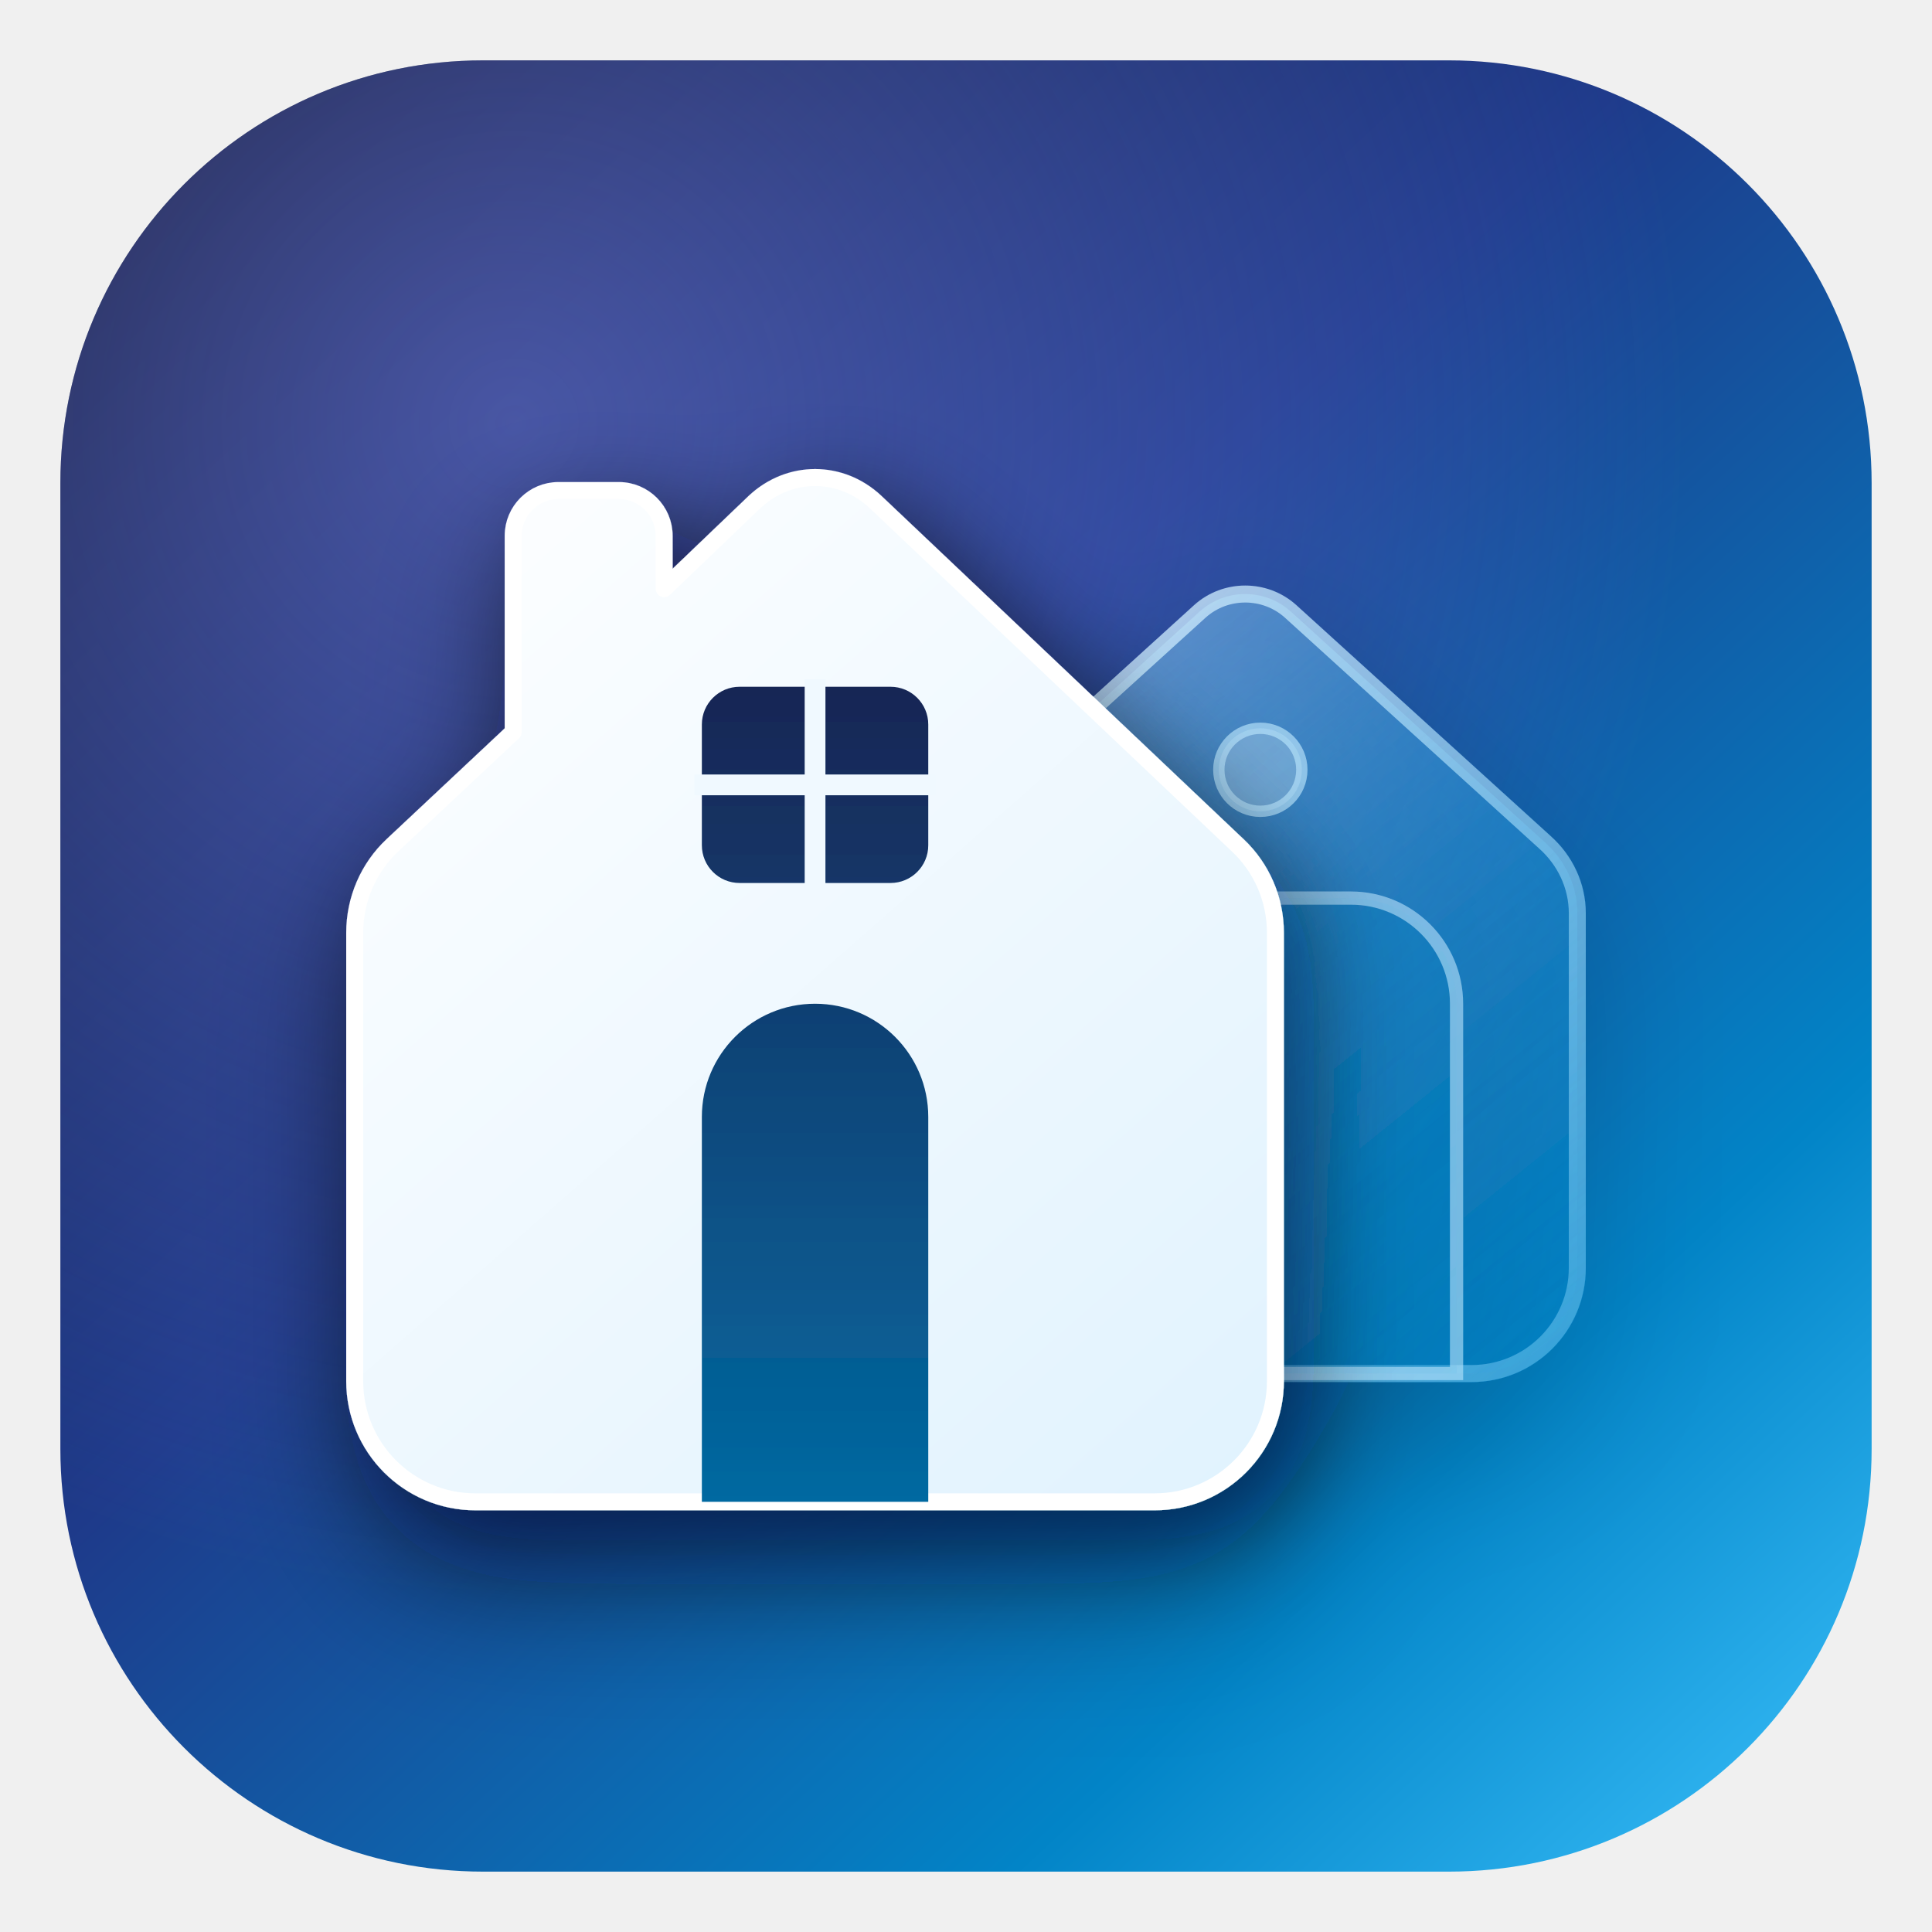
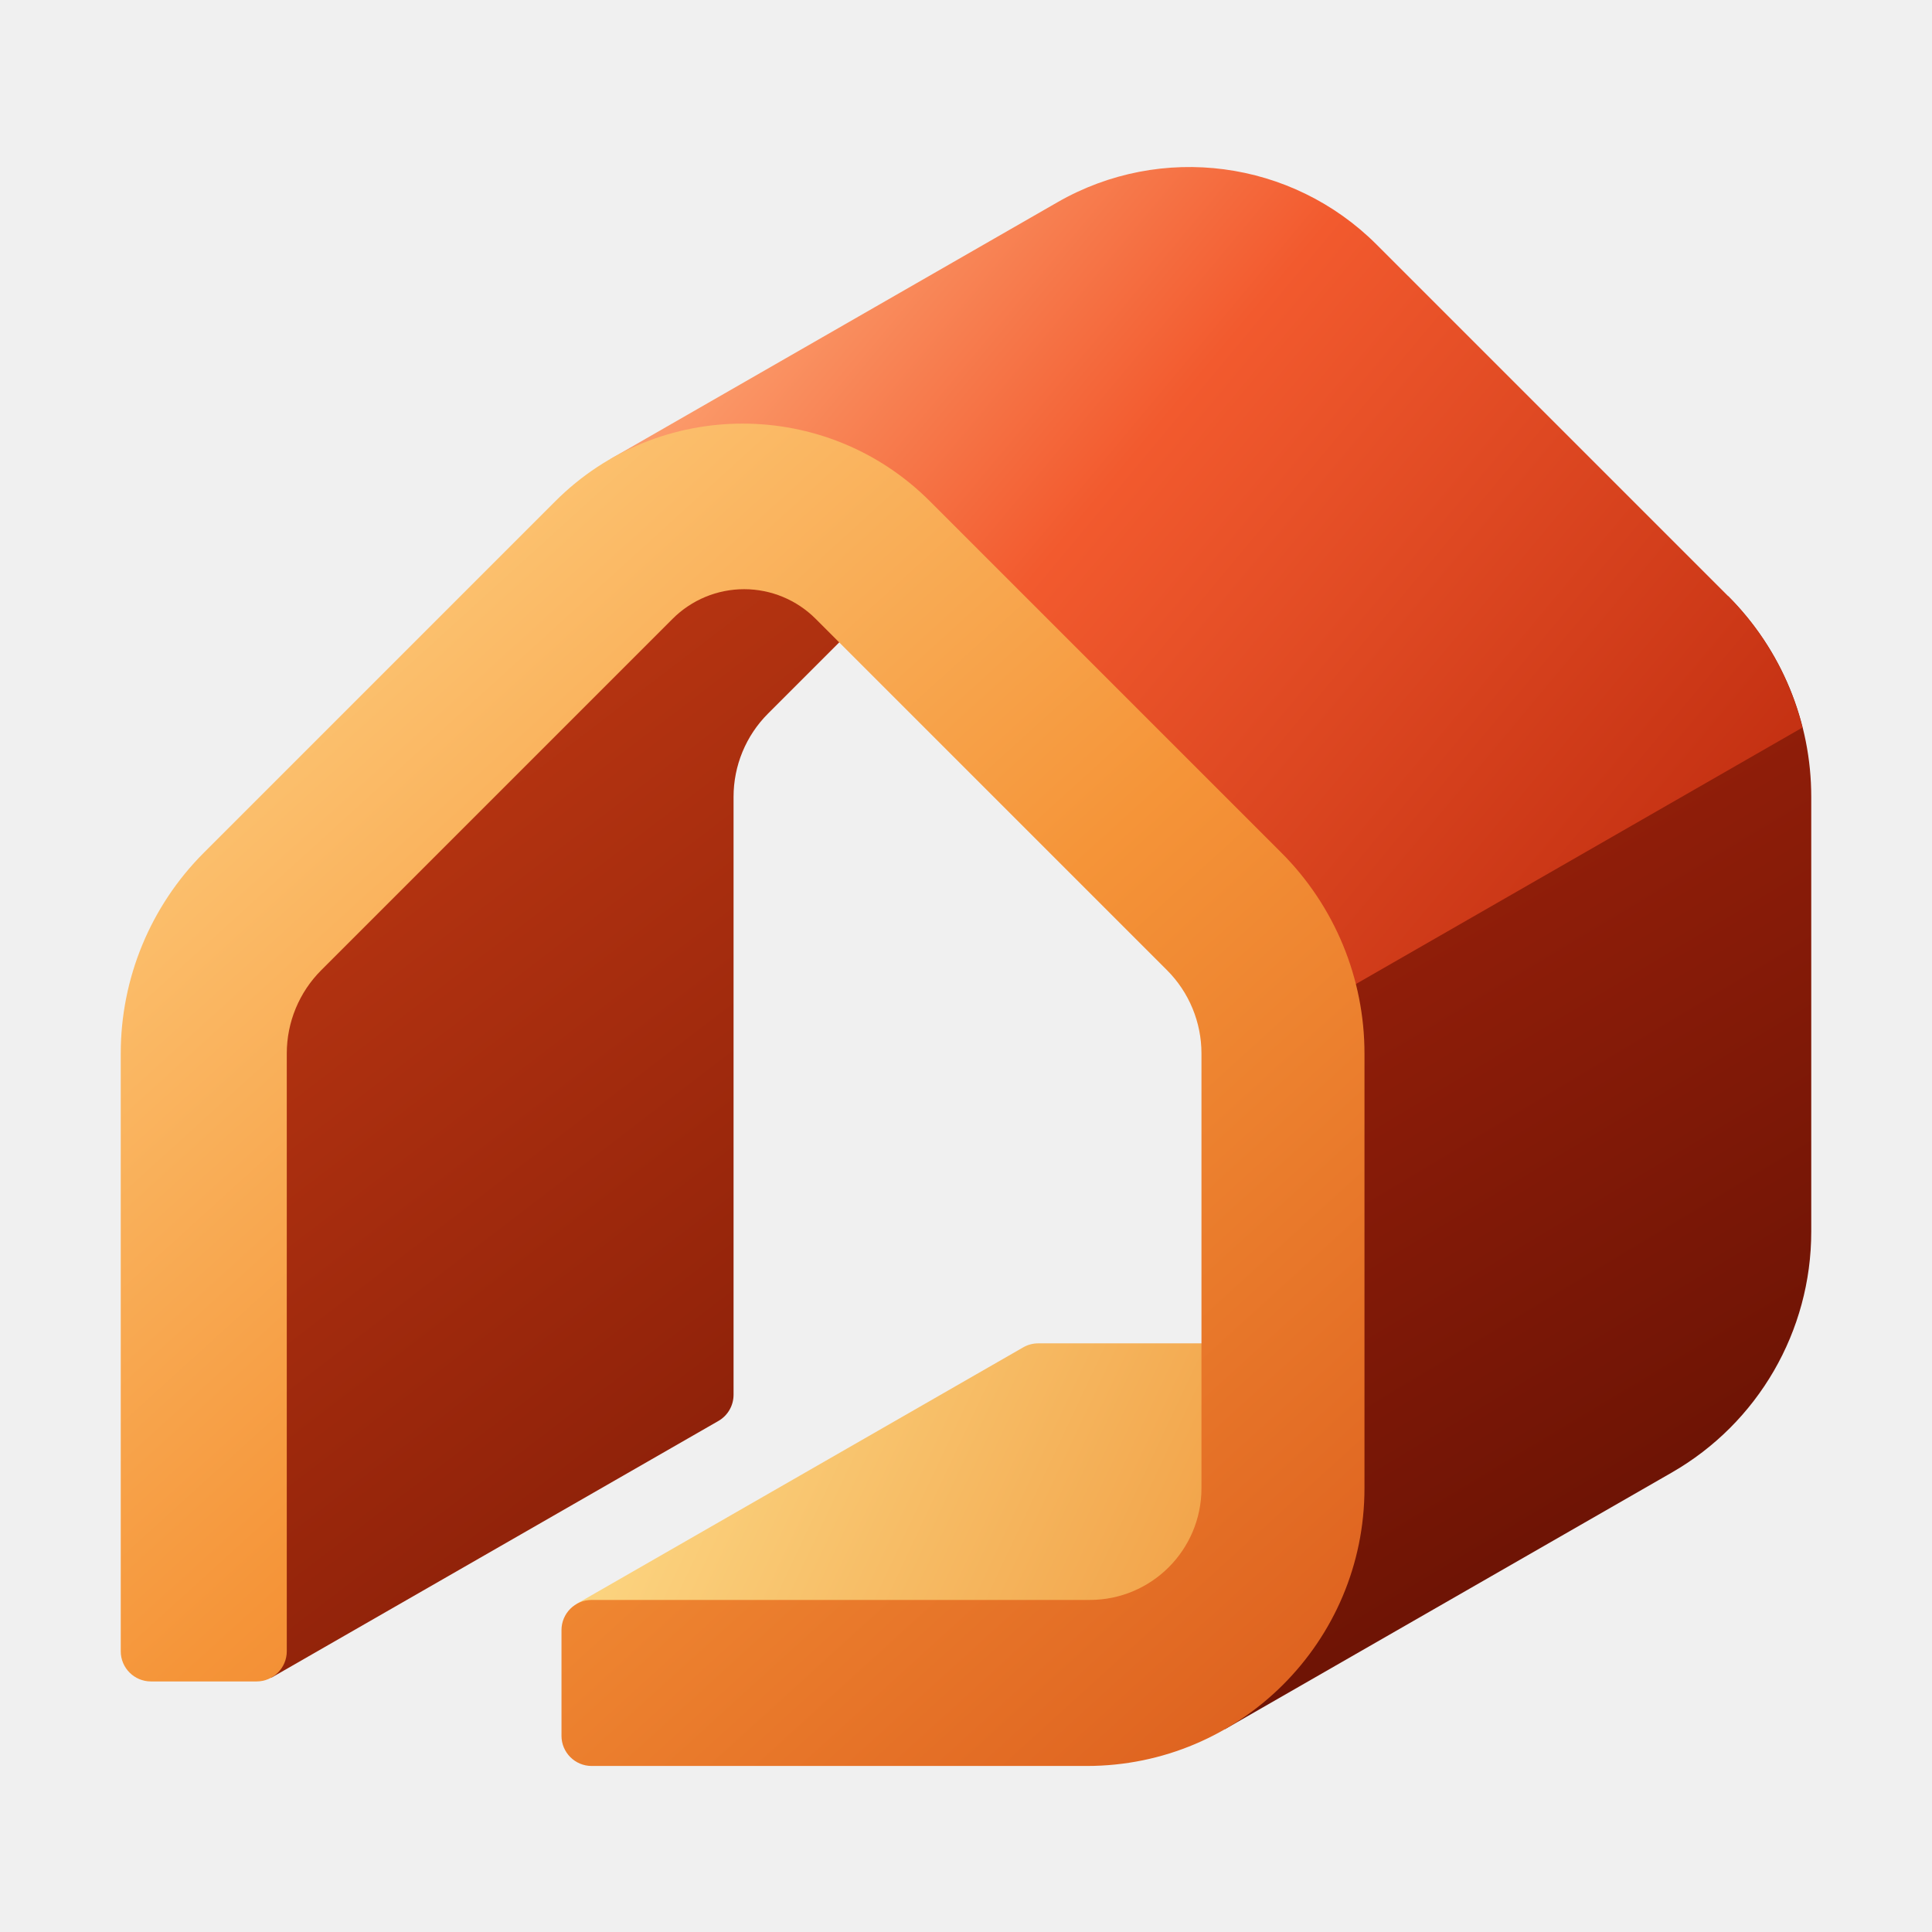
- <svg xmlns="http://www.w3.org/2000/svg" viewBox="0 0 512 512" width="512" height="512" fill="none">
+ <svg xmlns="http://www.w3.org/2000/svg" width="512" height="512" viewBox="0 0 64 64">
  <defs>
-     <linearGradient id="bg2" x1="32" y1="16" x2="480" y2="496" gradientUnits="userSpaceOnUse">
-       <stop offset="0%" stop-color="#0B1026" />
-       <stop offset="42%" stop-color="#1E3A8A" />
-       <stop offset="78%" stop-color="#0284C7" />
-       <stop offset="100%" stop-color="#38BDF8" />
+     <linearGradient id="r" x1="22" y1="6" x2="58" y2="36" gradientUnits="userSpaceOnUse">
+       <stop stop-color="#FFB482" />
+       <stop offset=".38" stop-color="#F25A2E" />
+       <stop offset="1" stop-color="#B8260B" />
    </linearGradient>
-     <radialGradient id="glow2" cx="25%" cy="20%" r="65%">
-       <stop offset="0%" stop-color="#818CF8" stop-opacity="0.48" />
-       <stop offset="100%" stop-color="#818CF8" stop-opacity="0" />
-     </radialGradient>
-     <linearGradient id="barnGlass" x1="244" y1="150" x2="418" y2="366" gradientUnits="userSpaceOnUse">
-       <stop offset="0%" stop-color="#BAE6FD" stop-opacity="0.52" />
-       <stop offset="55%" stop-color="#38BDF8" stop-opacity="0.28" />
-       <stop offset="100%" stop-color="#0284C7" stop-opacity="0.18" />
+     <linearGradient id="w" x1="40" y1="26" x2="58" y2="56" gradientUnits="userSpaceOnUse">
+       <stop stop-color="#9E220B" />
+       <stop offset="1" stop-color="#611003" />
    </linearGradient>
-     <linearGradient id="barnStroke" x1="244" y1="150" x2="418" y2="366" gradientUnits="userSpaceOnUse">
-       <stop offset="0%" stop-color="#E0F2FE" stop-opacity="0.85" />
-       <stop offset="100%" stop-color="#7DD3FC" stop-opacity="0.40" />
+     <linearGradient id="i" x1="10" y1="18" x2="36" y2="52" gradientUnits="userSpaceOnUse">
+       <stop stop-color="#C43B14" />
+       <stop offset="1" stop-color="#7D1906" />
    </linearGradient>
-     <linearGradient id="houseGlass" x1="94" y1="120" x2="338" y2="398" gradientUnits="userSpaceOnUse">
-       <stop offset="0%" stop-color="#FFFFFF" />
-       <stop offset="100%" stop-color="#E0F2FE" />
+     <linearGradient id="l" x1="18" y1="40" x2="52" y2="56" gradientUnits="userSpaceOnUse">
+       <stop stop-color="#FFE694" />
+       <stop offset="1" stop-color="#EB8123" />
    </linearGradient>
-     <linearGradient id="cutoutBlue" x1="216" y1="180" x2="216" y2="398" gradientUnits="userSpaceOnUse">
-       <stop offset="0%" stop-color="#172554" />
-       <stop offset="100%" stop-color="#0369A1" />
+     <linearGradient id="f" x1="6" y1="14" x2="46" y2="58" gradientUnits="userSpaceOnUse">
+       <stop stop-color="#FFD688" />
+       <stop offset=".52" stop-color="#F59438" />
+       <stop offset="1" stop-color="#DB5B1C" />
    </linearGradient>
-     <filter id="dropSh" x="-20%" y="-20%" width="140%" height="145%">
-       <feDropShadow dx="0" dy="16" stdDeviation="18" flood-color="#050816" flood-opacity="0.45" />
-     </filter>
-     <filter id="houseSh" x="-20%" y="-20%" width="140%" height="145%">
-       <feDropShadow dx="8" dy="8" stdDeviation="12" flood-color="#040B1E" flood-opacity="0.40" />
-     </filter>
  </defs>
-   <clipPath id="outsideHouse">
-     <path fill-rule="evenodd" d="M 0 0 H 512 V 512 H 0 Z           M 136 194 V 142 C 136 135.373 141.373 130 148 130 H 164 C 170.627 130 176 135.373 176 142 V 156           L 200 133 C 209.2 124.4 222.8 124.4 232 133 L 328 224 C 334.4 230 338 238.4 338 247.2           V 366 C 338 383.673 323.673 398 306 398 H 126 C 108.327 398 94 383.673 94 366           V 247.2 C 94 238.4 97.6 230 104 224 L 136 194 Z" />
-   </clipPath>
-   <rect x="16" y="16" width="480" height="480" rx="112" fill="url(#bg2)" />
-   <rect x="16" y="16" width="480" height="480" rx="112" fill="url(#glow2)" />
-   <g filter="url(#dropSh)">
-     <g clip-path="url(#outsideHouse)">
-       <path d="M 242 242                C 242 234.8 245.2 228 250.6 223.2                L 318 162 C 324.8 155.9 335.2 155.9 342 162                L 409.4 223.2 C 414.8 228 418 234.8 418 242                V 336 C 418 351.464 405.464 364 390 364                H 270 C 254.536 364 242 351.464 242 336                V 242 Z" fill="url(#barnGlass)" stroke="url(#barnStroke)" stroke-width="4.5" stroke-linejoin="round" />
-       <circle cx="334" cy="204" r="11" fill="#E0F2FE" fill-opacity="0.28" stroke="#BAE6FD" stroke-opacity="0.65" stroke-width="3" />
-       <path d="M 296 266 C 296 250.536 308.536 238 324 238 H 358 C 373.464 238 386 250.536 386 266 V 364 H 296 V 266 Z" fill="#0284C7" fill-opacity="0.22" stroke="#BAE6FD" stroke-opacity="0.58" stroke-width="3.5" />
-     </g>
-     <g filter="url(#houseSh)">
-       <path d="M 136 194                V 142 C 136 135.373 141.373 130 148 130 H 164 C 170.627 130 176 135.373 176 142 V 156                L 200 133 C 209.2 124.4 222.8 124.4 232 133                L 328 224 C 334.4 230 338 238.4 338 247.2                V 366 C 338 383.673 323.673 398 306 398                H 126 C 108.327 398 94 383.673 94 366                V 247.2 C 94 238.4 97.6 230 104 224                L 136 194 Z" fill="url(#houseGlass)" stroke="#FFFFFF" stroke-width="4.5" stroke-linejoin="round" />
-       <rect x="186" y="182" width="60" height="52" rx="10" fill="url(#cutoutBlue)" />
-       <line x1="216" y1="180" x2="216" y2="236" stroke="#F0F9FF" stroke-width="5.5" />
-       <line x1="184" y1="208" x2="248" y2="208" stroke="#F0F9FF" stroke-width="5.5" />
-       <path d="M 186 296 C 186 279.431 199.431 266 216 266 C 232.569 266 246 279.431 246 296 V 398 H 186 V 296 Z" fill="url(#cutoutBlue)" />
-     </g>
-   </g>
+   <path d="M9 55.57L23.8 47.07A1 1 0 0 0 24.3 46.2L24.3 26.4A3.9 3.9 0 0 1 25.44 23.64L37.08 12L24.6 18.2L7.5 34.5L7.5 54.8Z" fill="url(#i)" />
+   <path d="M19.1 53.13L33.9 44.63A1 1 0 0 1 34.4 44.5L42.5 44.5L42.5 55L19.8 55Z" fill="url(#l)" />
+   <path d="M57.25 19.75A9.4 9.4 0 0 1 60 26.4L60 40.8A9.2 9.2 0 0 1 55.38 48.78L40.58 57.28L38.5 55.5L43.2 49L43.2 31Z" fill="url(#w)" />
+   <path d="M20.23 15.2L35.03 6.7A8.77 8.77 0 0 1 45.6 8.1L57.25 19.75A9.4 9.4 0 0 1 59.71 24.1L44.91 32.6L43.2 33.2L30 18.2L22.5 17.5Z" fill="url(#r)" />
+   <path d="M5 55.7A1 1 0 0 1 4 54.7L4 34.9A9.4 9.4 0 0 1 6.75 28.25L18.4 16.6A8.77 8.77 0 0 1 30.8 16.6L42.45 28.25A9.4 9.4 0 0 1 45.2 34.9L45.2 49.3A9.2 9.2 0 0 1 36 58.5L19.6 58.5A1 1 0 0 1 18.6 57.5L18.6 54A1 1 0 0 1 19.6 53L36.1 53A3.7 3.7 0 0 0 39.8 49.3L39.8 34.9A3.9 3.9 0 0 0 38.66 32.14L27.02 20.5A3.35 3.35 0 0 0 22.28 20.5L10.64 32.14A3.9 3.9 0 0 0 9.5 34.9L9.5 54.7A1 1 0 0 1 8.5 55.7Z" fill="url(#f)" />
</svg>
